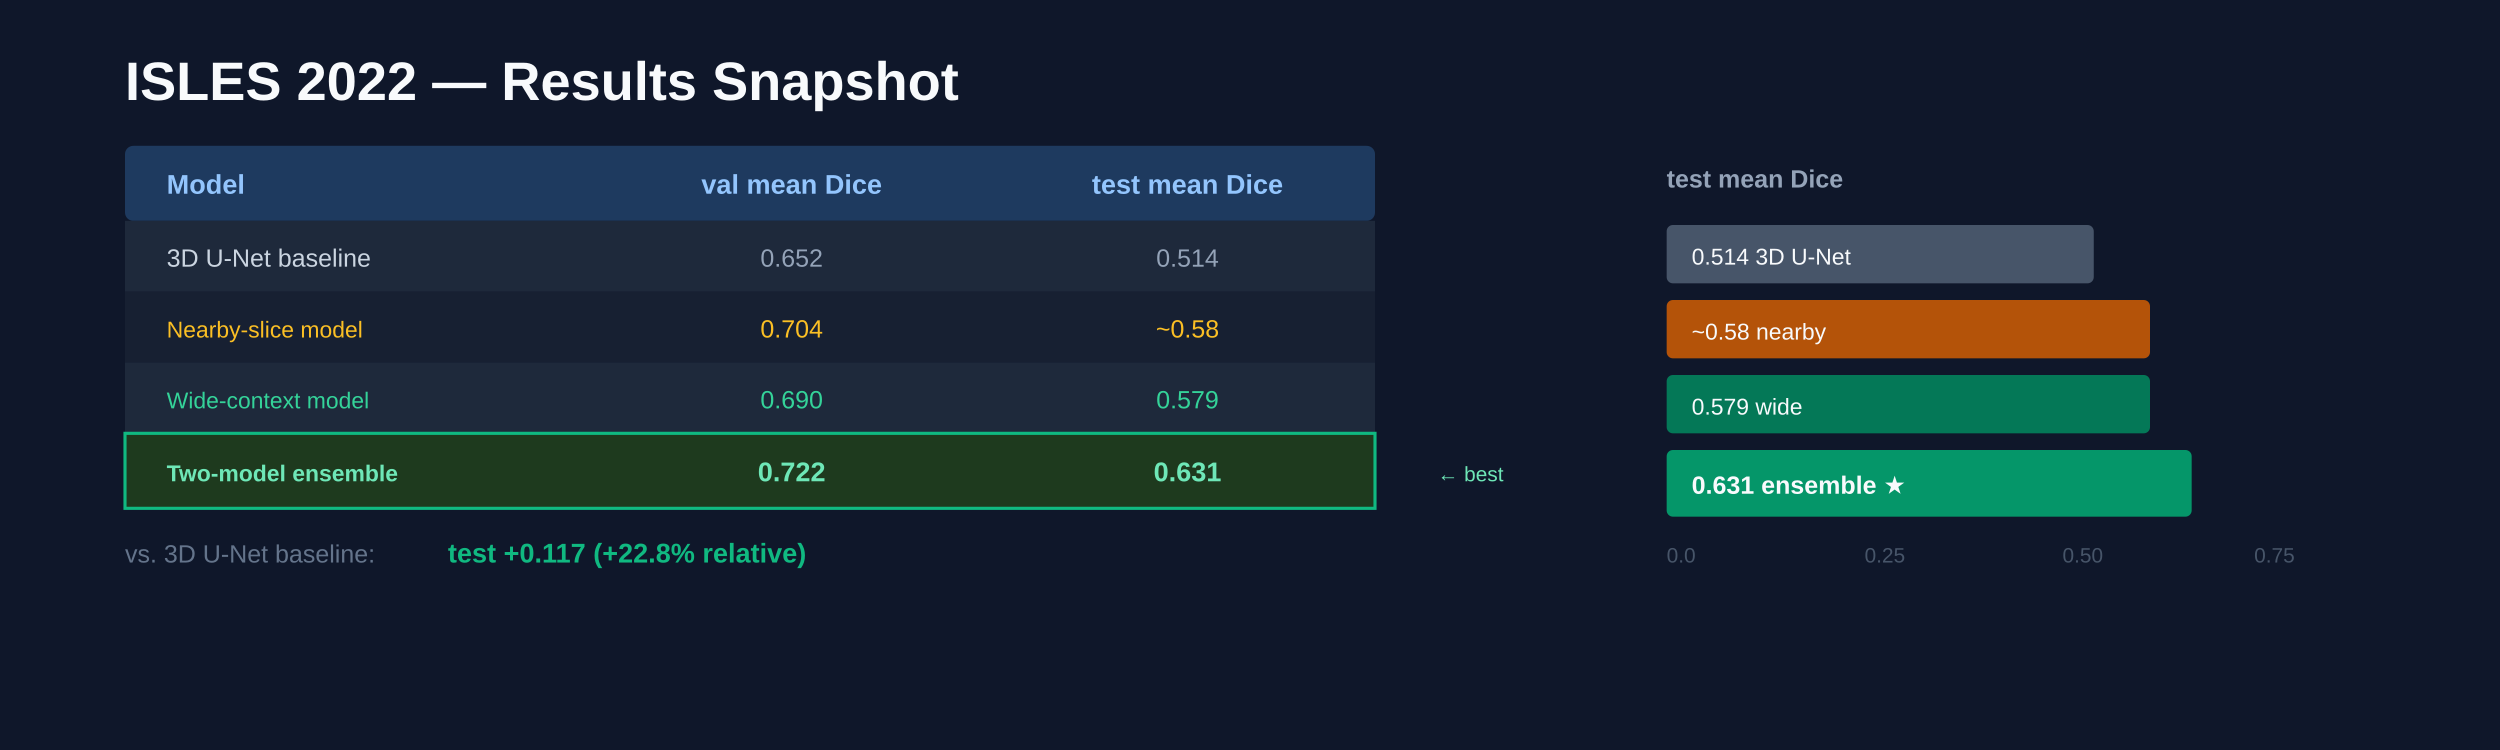
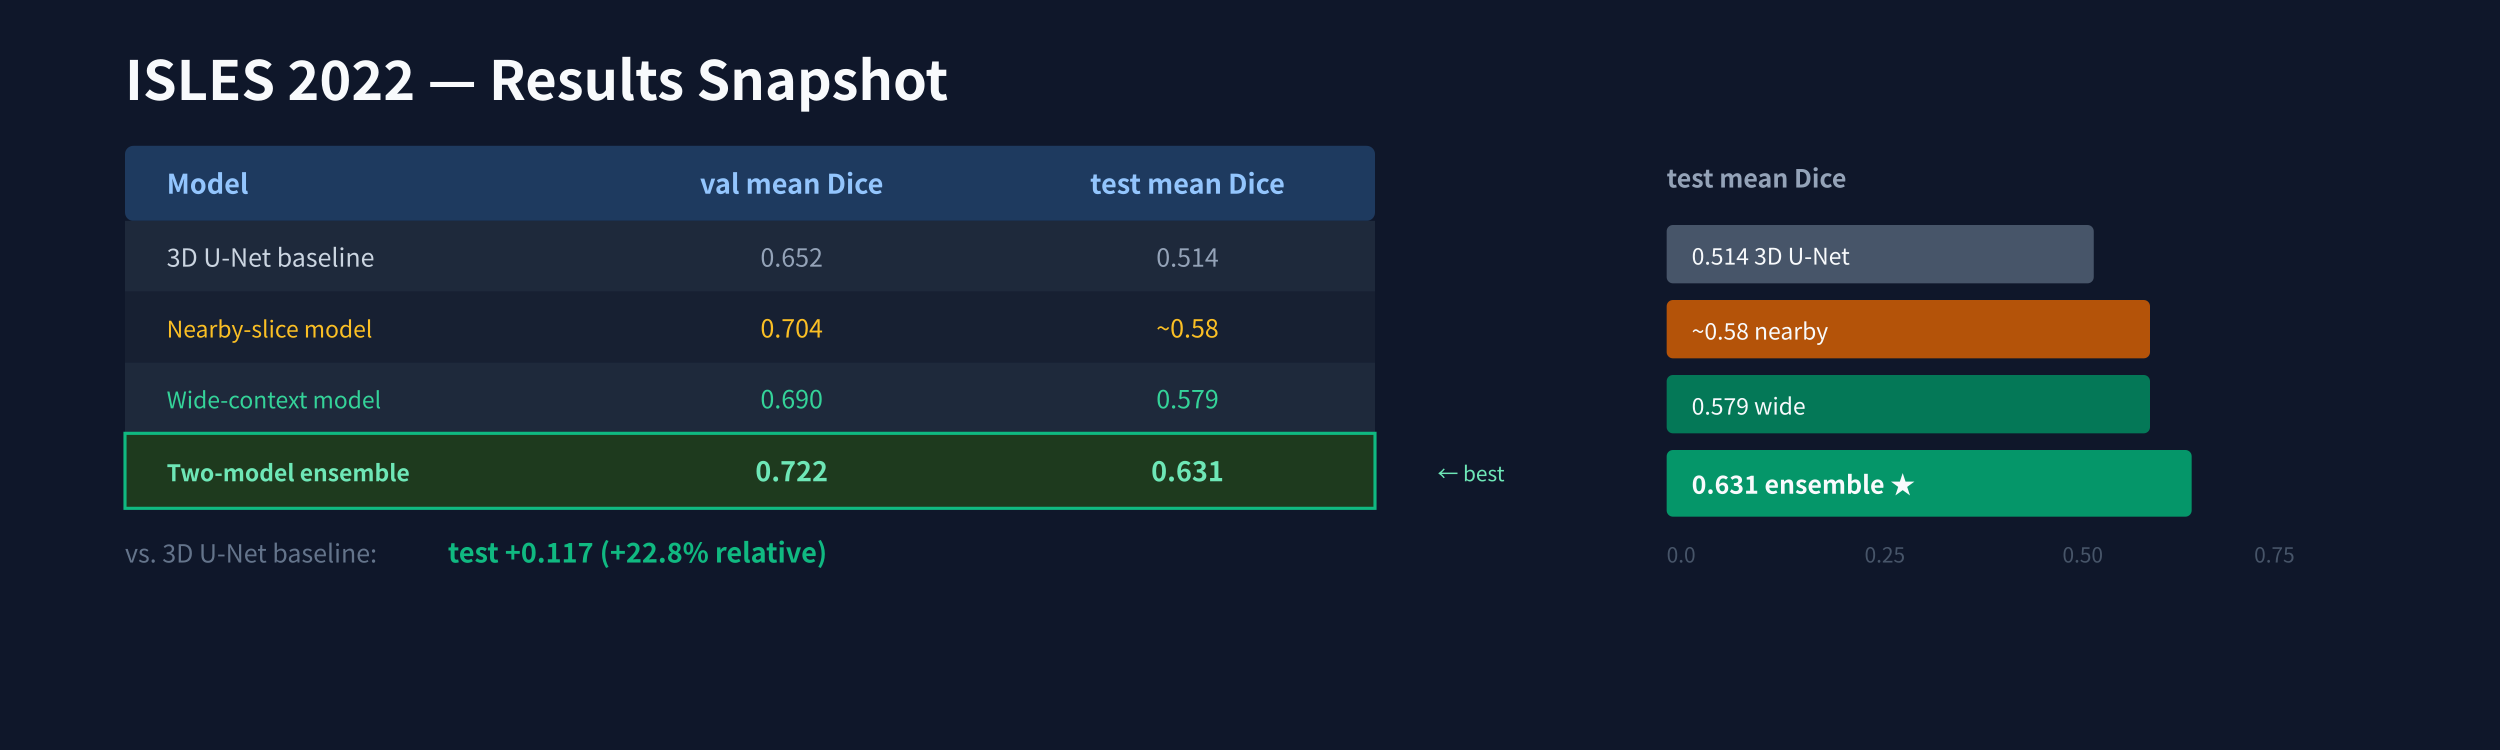
- <svg xmlns="http://www.w3.org/2000/svg" width="1200" height="360" viewBox="0 0 1200 360" role="img" aria-labelledby="title desc">
+ <svg xmlns="http://www.w3.org/2000/svg" width="100%" preserveAspectRatio="xMidYMid meet" viewBox="0 0 1200 360" role="img" aria-labelledby="title desc">
  <rect width="1200" height="360" fill="#0f172a" />
-   <text x="60" y="48" fill="#f8fafc" font-family="Arial, Helvetica, sans-serif" font-size="26" font-weight="700">ISLES 2022 — Results Snapshot</text>
+   <text x="60" y="48" fill="#f8fafc" font-family="'Hiragino Sans', 'Noto Sans CJK JP', Arial, Helvetica, sans-serif" font-size="26" font-weight="700">ISLES 2022 — Results Snapshot</text>
  <rect x="60" y="70" width="600" height="36" rx="4" fill="#1e3a5f" />
-   <text x="80" y="93" fill="#93c5fd" font-family="Arial" font-size="13" font-weight="700">Model</text>
-   <text x="380" y="93" fill="#93c5fd" font-family="Arial" font-size="13" font-weight="700" text-anchor="middle">val mean Dice</text>
-   <text x="570" y="93" fill="#93c5fd" font-family="Arial" font-size="13" font-weight="700" text-anchor="middle">test mean Dice</text>
+   <text x="80" y="93" fill="#93c5fd" font-family="'Hiragino Sans', 'Noto Sans CJK JP', Arial, Helvetica, sans-serif" font-size="13" font-weight="700">Model</text>
+   <text x="380" y="93" fill="#93c5fd" font-family="'Hiragino Sans', 'Noto Sans CJK JP', Arial, Helvetica, sans-serif" font-size="13" font-weight="700" text-anchor="middle">val mean Dice</text>
+   <text x="570" y="93" fill="#93c5fd" font-family="'Hiragino Sans', 'Noto Sans CJK JP', Arial, Helvetica, sans-serif" font-size="13" font-weight="700" text-anchor="middle">test mean Dice</text>
  <rect x="60" y="106" width="600" height="34" fill="#1e293b" />
-   <text x="80" y="128" fill="#cbd5e1" font-family="Arial" font-size="12">3D U-Net baseline</text>
-   <text x="380" y="128" fill="#94a3b8" font-family="Arial" font-size="12" text-anchor="middle">0.652</text>
-   <text x="570" y="128" fill="#94a3b8" font-family="Arial" font-size="12" text-anchor="middle">0.514</text>
+   <text x="80" y="128" fill="#cbd5e1" font-family="'Hiragino Sans', 'Noto Sans CJK JP', Arial, Helvetica, sans-serif" font-size="12">3D U-Net baseline</text>
+   <text x="380" y="128" fill="#94a3b8" font-family="'Hiragino Sans', 'Noto Sans CJK JP', Arial, Helvetica, sans-serif" font-size="12" text-anchor="middle">0.652</text>
+   <text x="570" y="128" fill="#94a3b8" font-family="'Hiragino Sans', 'Noto Sans CJK JP', Arial, Helvetica, sans-serif" font-size="12" text-anchor="middle">0.514</text>
  <rect x="60" y="140" width="600" height="34" fill="#172032" />
-   <text x="80" y="162" fill="#fbbf24" font-family="Arial" font-size="11">Nearby-slice model</text>
-   <text x="380" y="162" fill="#fbbf24" font-family="Arial" font-size="12" text-anchor="middle">0.704</text>
-   <text x="570" y="162" fill="#fbbf24" font-family="Arial" font-size="12" text-anchor="middle">~0.58</text>
+   <text x="80" y="162" fill="#fbbf24" font-family="'Hiragino Sans', 'Noto Sans CJK JP', Arial, Helvetica, sans-serif" font-size="11">Nearby-slice model</text>
+   <text x="380" y="162" fill="#fbbf24" font-family="'Hiragino Sans', 'Noto Sans CJK JP', Arial, Helvetica, sans-serif" font-size="12" text-anchor="middle">0.704</text>
+   <text x="570" y="162" fill="#fbbf24" font-family="'Hiragino Sans', 'Noto Sans CJK JP', Arial, Helvetica, sans-serif" font-size="12" text-anchor="middle">~0.58</text>
  <rect x="60" y="174" width="600" height="34" fill="#1e293b" />
-   <text x="80" y="196" fill="#34d399" font-family="Arial" font-size="11">Wide-context model</text>
-   <text x="380" y="196" fill="#34d399" font-family="Arial" font-size="12" text-anchor="middle">0.690</text>
-   <text x="570" y="196" fill="#34d399" font-family="Arial" font-size="12" text-anchor="middle">0.579</text>
+   <text x="80" y="196" fill="#34d399" font-family="'Hiragino Sans', 'Noto Sans CJK JP', Arial, Helvetica, sans-serif" font-size="11">Wide-context model</text>
+   <text x="380" y="196" fill="#34d399" font-family="'Hiragino Sans', 'Noto Sans CJK JP', Arial, Helvetica, sans-serif" font-size="12" text-anchor="middle">0.690</text>
+   <text x="570" y="196" fill="#34d399" font-family="'Hiragino Sans', 'Noto Sans CJK JP', Arial, Helvetica, sans-serif" font-size="12" text-anchor="middle">0.579</text>
  <rect x="60" y="208" width="600" height="36" rx="0" fill="#1e3a1e" stroke="#10b981" stroke-width="1.5" />
-   <text x="80" y="231" fill="#6ee7b7" font-family="Arial" font-size="11" font-weight="700">Two-model ensemble</text>
-   <text x="380" y="231" fill="#6ee7b7" font-family="Arial" font-size="13" font-weight="700" text-anchor="middle">0.722</text>
-   <text x="570" y="231" fill="#6ee7b7" font-family="Arial" font-size="13" font-weight="700" text-anchor="middle">0.631</text>
-   <text x="690" y="231" fill="#6ee7b7" font-family="Arial" font-size="10">← best</text>
-   <text x="60" y="270" fill="#64748b" font-family="Arial" font-size="12">vs. 3D U-Net baseline:</text>
-   <text x="215" y="270" fill="#10b981" font-family="Arial" font-size="13" font-weight="700">test +0.117  (+22.8% relative)</text>
-   <text x="800" y="90" fill="#94a3b8" font-family="Arial" font-size="12" font-weight="700">test mean Dice</text>
+   <text x="80" y="231" fill="#6ee7b7" font-family="'Hiragino Sans', 'Noto Sans CJK JP', Arial, Helvetica, sans-serif" font-size="11" font-weight="700">Two-model ensemble</text>
+   <text x="380" y="231" fill="#6ee7b7" font-family="'Hiragino Sans', 'Noto Sans CJK JP', Arial, Helvetica, sans-serif" font-size="13" font-weight="700" text-anchor="middle">0.722</text>
+   <text x="570" y="231" fill="#6ee7b7" font-family="'Hiragino Sans', 'Noto Sans CJK JP', Arial, Helvetica, sans-serif" font-size="13" font-weight="700" text-anchor="middle">0.631</text>
+   <text x="690" y="231" fill="#6ee7b7" font-family="'Hiragino Sans', 'Noto Sans CJK JP', Arial, Helvetica, sans-serif" font-size="10">← best</text>
+   <text x="60" y="270" fill="#64748b" font-family="'Hiragino Sans', 'Noto Sans CJK JP', Arial, Helvetica, sans-serif" font-size="12">vs. 3D U-Net baseline:</text>
+   <text x="215" y="270" fill="#10b981" font-family="'Hiragino Sans', 'Noto Sans CJK JP', Arial, Helvetica, sans-serif" font-size="13" font-weight="700">test +0.117  (+22.8% relative)</text>
+   <text x="800" y="90" fill="#94a3b8" font-family="'Hiragino Sans', 'Noto Sans CJK JP', Arial, Helvetica, sans-serif" font-size="12" font-weight="700">test mean Dice</text>
  <rect x="800" y="108" width="205" height="28" rx="3" fill="#475569" />
-   <text x="812" y="127" fill="#f8fafc" font-family="Arial" font-size="11">0.514  3D U-Net</text>
+   <text x="812" y="127" fill="#f8fafc" font-family="'Hiragino Sans', 'Noto Sans CJK JP', Arial, Helvetica, sans-serif" font-size="11">0.514  3D U-Net</text>
  <rect x="800" y="144" width="232" height="28" rx="3" fill="#b45309" />
-   <text x="812" y="163" fill="#f8fafc" font-family="Arial" font-size="11">~0.58  nearby</text>
+   <text x="812" y="163" fill="#f8fafc" font-family="'Hiragino Sans', 'Noto Sans CJK JP', Arial, Helvetica, sans-serif" font-size="11">~0.58  nearby</text>
  <rect x="800" y="180" width="232" height="28" rx="3" fill="#047857" />
-   <text x="812" y="199" fill="#f8fafc" font-family="Arial" font-size="11">0.579  wide</text>
+   <text x="812" y="199" fill="#f8fafc" font-family="'Hiragino Sans', 'Noto Sans CJK JP', Arial, Helvetica, sans-serif" font-size="11">0.579  wide</text>
  <rect x="800" y="216" width="252" height="32" rx="3" fill="#059669" />
-   <text x="812" y="237" fill="#f8fafc" font-family="Arial" font-size="12" font-weight="700">0.631  ensemble ★</text>
-   <text x="800" y="270" fill="#475569" font-family="Arial" font-size="10">0.0</text>
-   <text x="895" y="270" fill="#475569" font-family="Arial" font-size="10">0.25</text>
-   <text x="990" y="270" fill="#475569" font-family="Arial" font-size="10">0.50</text>
-   <text x="1082" y="270" fill="#475569" font-family="Arial" font-size="10">0.75</text>
+   <text x="812" y="237" fill="#f8fafc" font-family="'Hiragino Sans', 'Noto Sans CJK JP', Arial, Helvetica, sans-serif" font-size="12" font-weight="700">0.631  ensemble ★</text>
+   <text x="800" y="270" fill="#475569" font-family="'Hiragino Sans', 'Noto Sans CJK JP', Arial, Helvetica, sans-serif" font-size="10">0.0</text>
+   <text x="895" y="270" fill="#475569" font-family="'Hiragino Sans', 'Noto Sans CJK JP', Arial, Helvetica, sans-serif" font-size="10">0.25</text>
+   <text x="990" y="270" fill="#475569" font-family="'Hiragino Sans', 'Noto Sans CJK JP', Arial, Helvetica, sans-serif" font-size="10">0.50</text>
+   <text x="1082" y="270" fill="#475569" font-family="'Hiragino Sans', 'Noto Sans CJK JP', Arial, Helvetica, sans-serif" font-size="10">0.75</text>
</svg>
